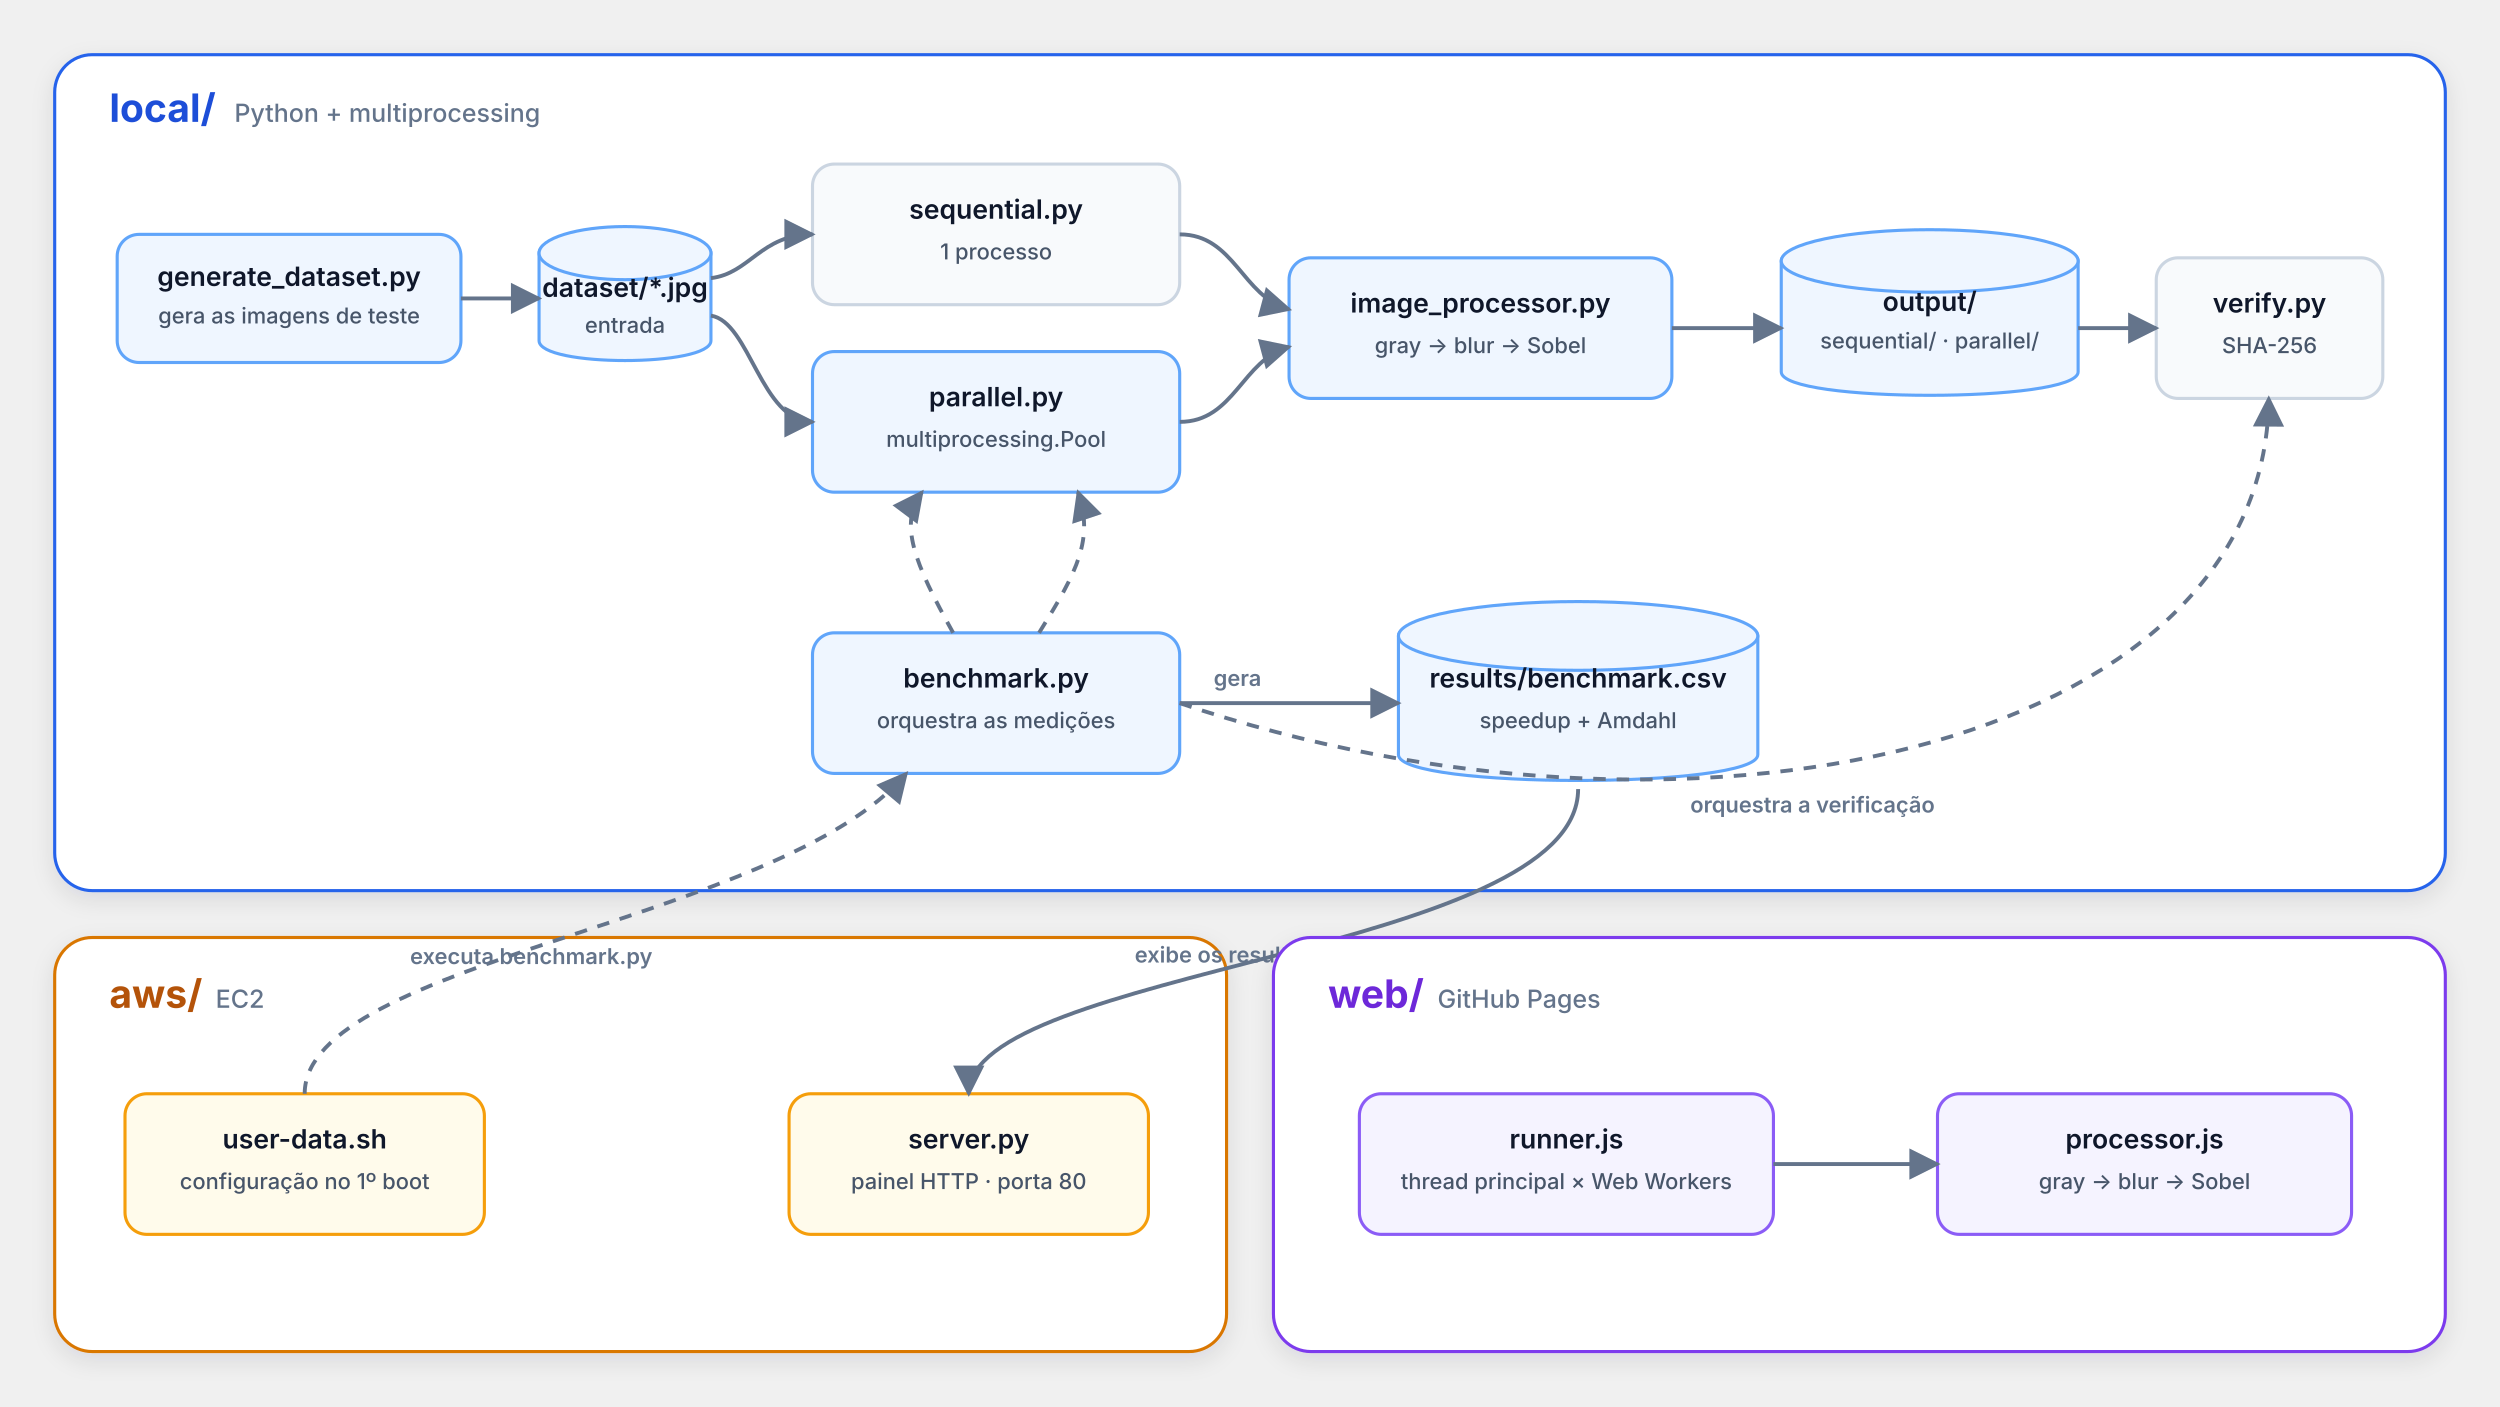
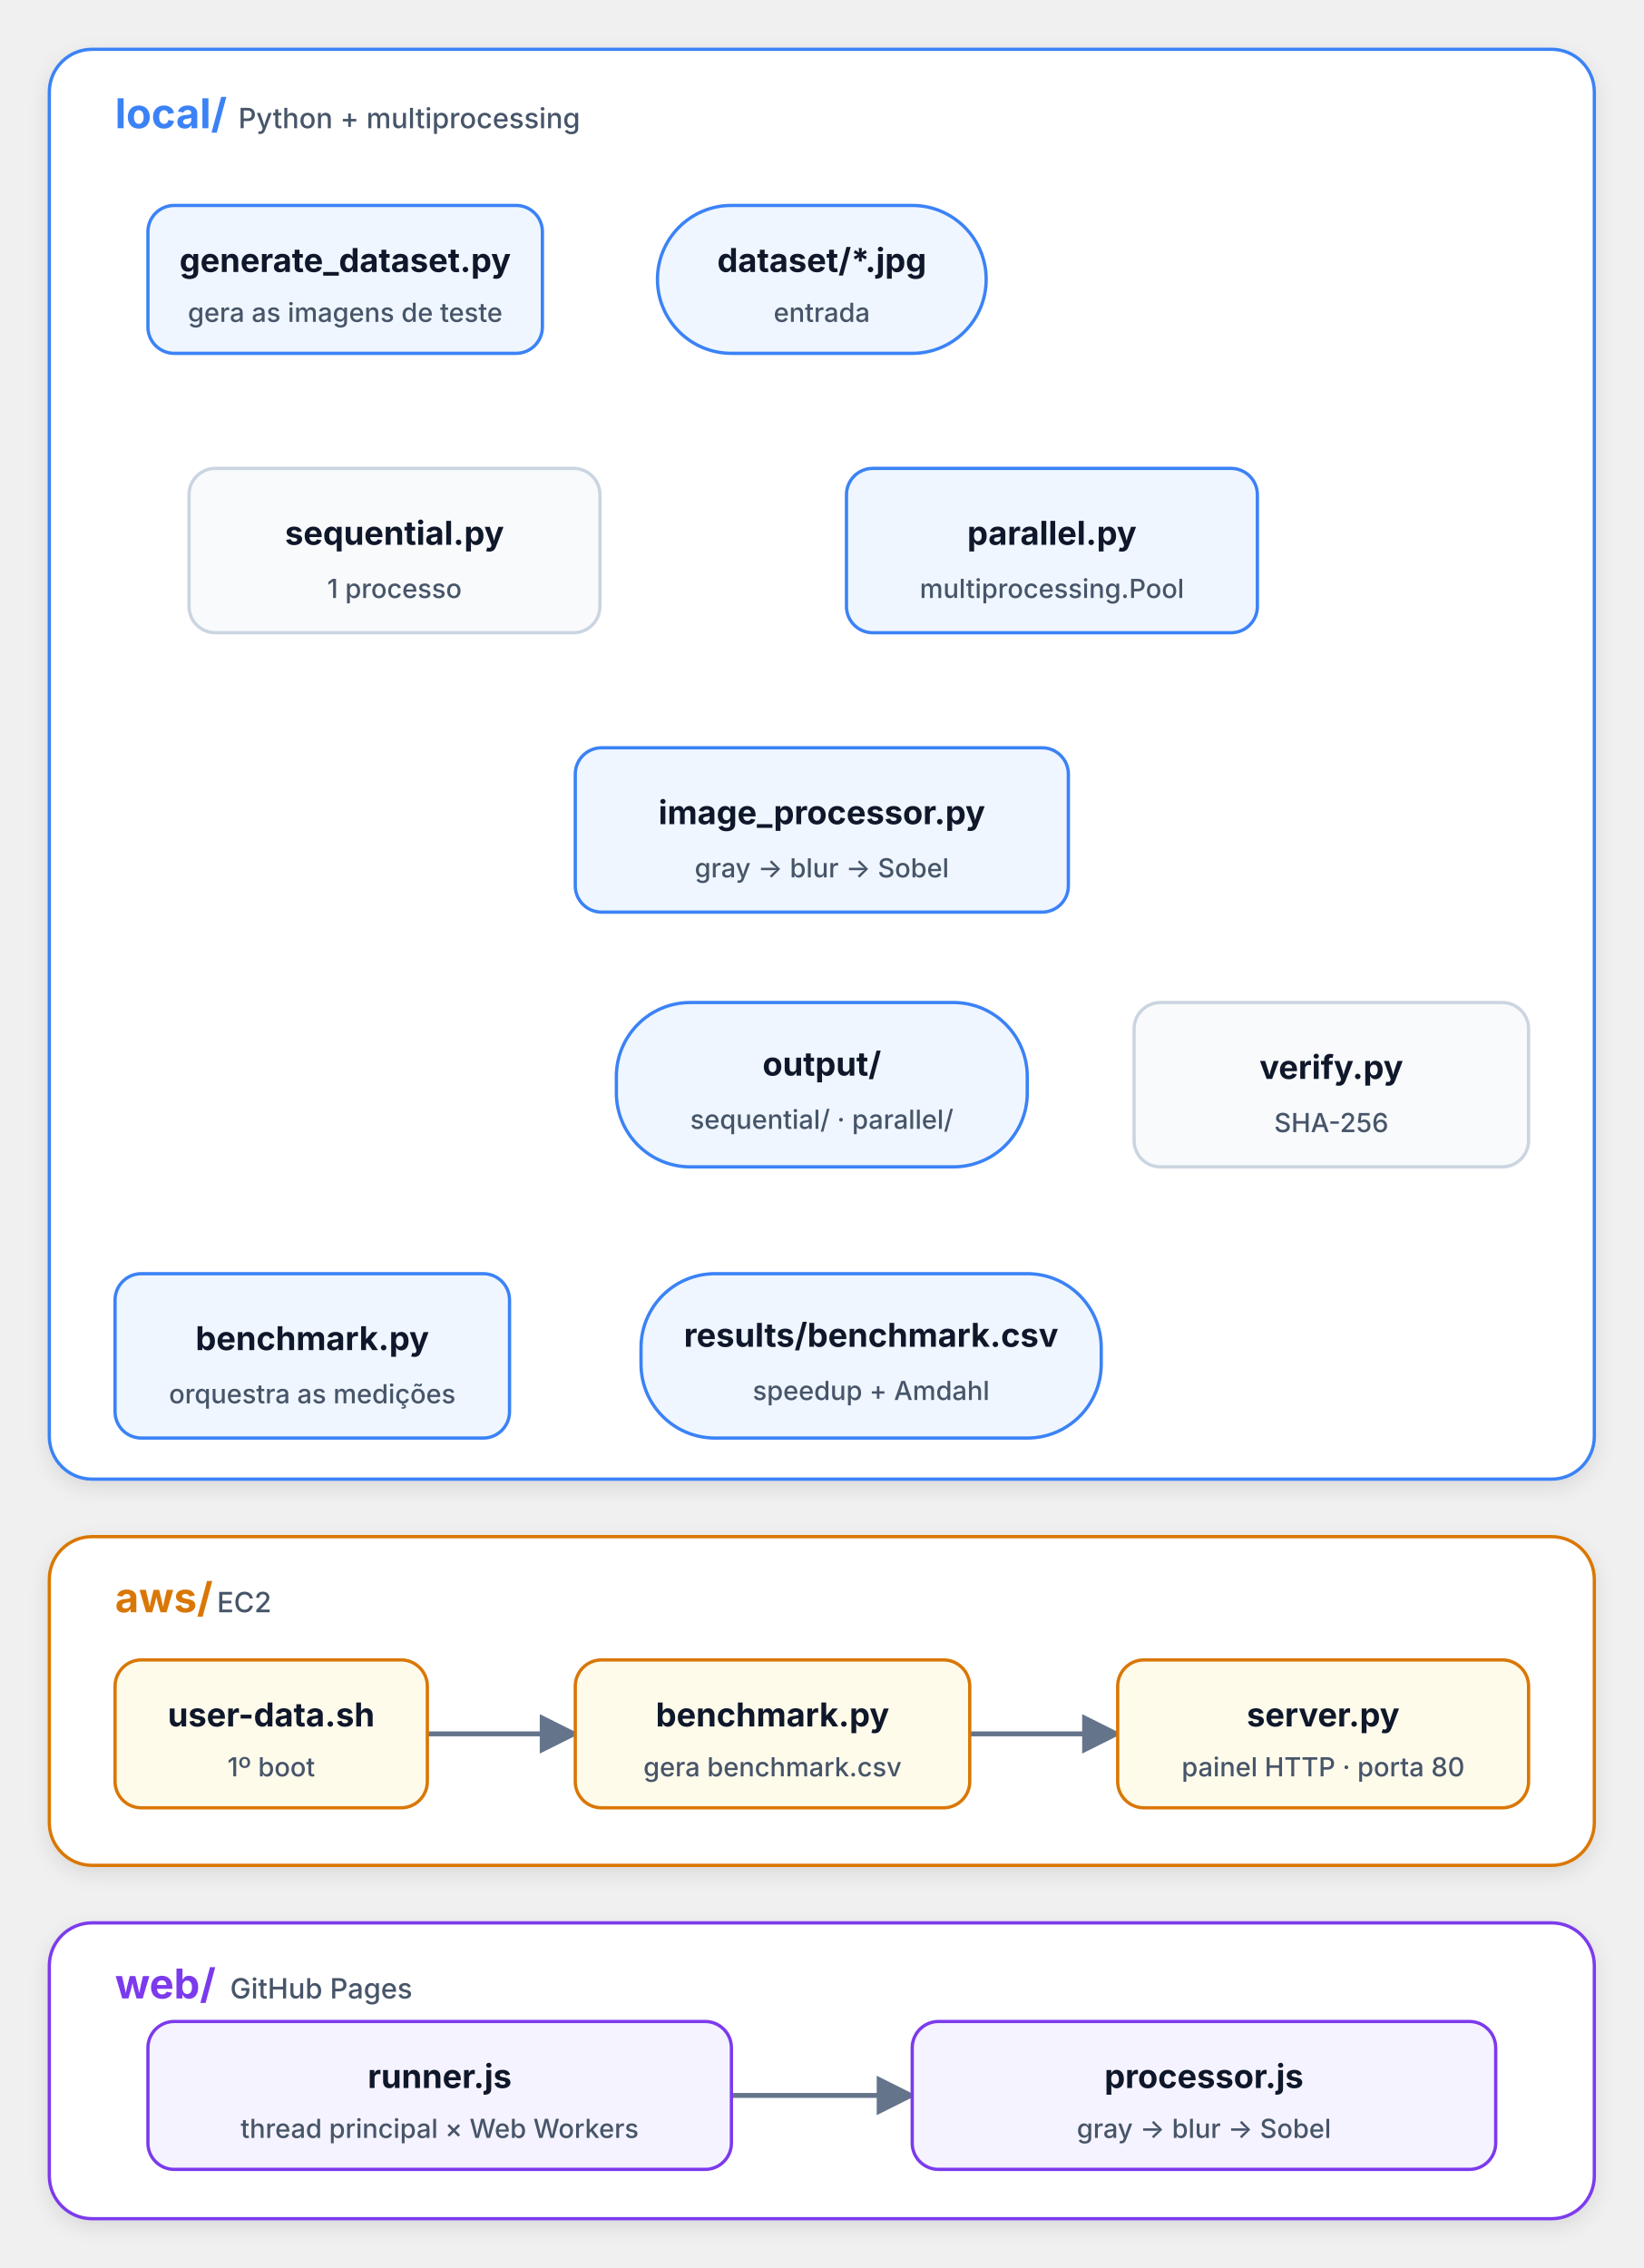
- <svg xmlns="http://www.w3.org/2000/svg" width="1600" height="900" viewBox="0 0 1600 900" role="img" aria-labelledby="title desc">
+ <svg xmlns="http://www.w3.org/2000/svg" width="1000" height="1380" viewBox="0 0 1000 1380" role="img" aria-labelledby="title desc">
  <defs>
-     <filter id="shadow" x="-20%" y="-20%" width="140%" height="140%">
-       <feDropShadow dx="0" dy="5" stdDeviation="7" flood-color="#0f172a" flood-opacity="0.10" />
+     <filter id="shadow" x="-15%" y="-15%" width="130%" height="140%">
+       <feDropShadow dx="0" dy="4" stdDeviation="6" flood-color="#020617" flood-opacity=".10" />
    </filter>
-     <marker id="arrow" viewBox="0 0 10 10" refX="9" refY="5" markerWidth="8" markerHeight="8" orient="auto-start-reverse">
-       <path d="M 0 0 L 10 5 L 0 10 z" fill="#64748b" />
+     <marker id="arrow" viewBox="0 0 10 10" refX="9" refY="5" markerWidth="8" markerHeight="8" orient="auto">
+       <path d="M0 0L10 5L0 10Z" fill="#64748b" />
    </marker>
    <style>
-       :root { color-scheme: light dark; }
-       .section { fill: #ffffff; stroke-width: 2; filter: url(#shadow); }
-       .local-section { stroke: #2563eb; }
-       .aws-section { stroke: #d97706; }
-       .web-section { stroke: #7c3aed; }
-       .section-title { font: 700 25px Inter, Segoe UI, Arial, sans-serif; }
-       .section-subtitle { font: 500 16px Inter, Segoe UI, Arial, sans-serif; fill: #64748b; }
-       .node { fill: #f8fafc; stroke: #cbd5e1; stroke-width: 2; rx: 14; }
-       .node-blue, .database { fill: #eff6ff; stroke: #60a5fa; stroke-width: 2; }
-       .node-amber { fill: #fffbeb; stroke: #f59e0b; }
-       .node-violet { fill: #f5f3ff; stroke: #8b5cf6; }
-       .label { font: 600 17px Inter, Segoe UI, Arial, sans-serif; fill: #0f172a; text-anchor: middle; }
-       .detail { font: 500 14px Inter, Segoe UI, Arial, sans-serif; fill: #475569; text-anchor: middle; }
-       .edge { fill: none; stroke: #64748b; stroke-width: 2.5; marker-end: url(#arrow); }
-       #arrow path { fill: #64748b; }
-       .edge-dashed { stroke-dasharray: 8 7; }
-       .edge-label { font: 600 14px Inter, Segoe UI, Arial, sans-serif; fill: #64748b; text-anchor: middle; }
- 
-       @media (prefers-color-scheme: dark) {
-         .section { fill: #111827; }
-         .local-section { stroke: #60a5fa; }
-         .aws-section { stroke: #fbbf24; }
-         .web-section { stroke: #a78bfa; }
-         .section-subtitle, .detail { fill: #cbd5e1; }
-         .node { fill: #1e293b; stroke: #475569; }
-         .node-blue, .database { fill: #172554; stroke: #60a5fa; }
-         .node-amber { fill: #422006; stroke: #fbbf24; }
-         .node-violet { fill: #2e1065; stroke: #a78bfa; }
-         .label { fill: #f8fafc; }
-         .edge { stroke: #94a3b8; }
-         #arrow path { fill: #94a3b8; }
-         .edge-label { fill: #cbd5e1; }
-       }
+       .section{fill:#ffffff;stroke-width:2;filter:url(#shadow)}
+       .local{stroke:#3b82f6}.aws{stroke:#d97706}.web{stroke:#7c3aed}
+       .node{fill:#f8fafc;stroke:#cbd5e1;stroke-width:2}.blue{fill:#eff6ff;stroke:#3b82f6}.amber{fill:#fffbeb;stroke:#d97706}.violet{fill:#f5f3ff;stroke:#7c3aed}
+       .title{font:700 25px Inter,Segoe UI,Arial,sans-serif}.subtitle{font:500 17px Inter,Segoe UI,Arial,sans-serif;fill:#475569}
+       .label{font:700 20px Inter,Segoe UI,Arial,sans-serif;fill:#0f172a;text-anchor:middle;dominant-baseline:middle}
+       .detail{font:500 16px Inter,Segoe UI,Arial,sans-serif;fill:#475569;text-anchor:middle;dominant-baseline:middle}
+       .edge{fill:none;stroke:#64748b;stroke-width:3;marker-end:url(#arrow)}.dash{stroke-dasharray:9 8}
+       .edge-label{font:600 15px Inter,Segoe UI,Arial,sans-serif;fill:#475569;text-anchor:middle}
    </style>
  </defs>
-   <rect class="section local-section" x="35" y="35" width="1530" height="535" rx="24" />
-   <text class="section-title" x="70" y="78" fill="#1d4ed8">local/</text>
-   <text class="section-subtitle" x="150" y="78">Python + multiprocessing</text>
-   <rect class="node node-blue" x="75" y="150" width="220" height="82" />
-   <text class="label" x="185" y="183">generate_dataset.py</text>
-   <text class="detail" x="185" y="207">gera as imagens de teste</text>
-   <g>
-     <path class="database" d="M345 162 C345 145 455 145 455 162 L455 218 C455 235 345 235 345 218 Z" />
-     <ellipse class="database" cx="400" cy="162" rx="55" ry="17" />
-     <text class="label" x="400" y="190">dataset/*.jpg</text>
-     <text class="detail" x="400" y="213">entrada</text>
-   </g>
-   <rect class="node" x="520" y="105" width="235" height="90" />
-   <text class="label" x="637.5" y="140">sequential.py</text>
-   <text class="detail" x="637.5" y="166">1 processo</text>
-   <rect class="node node-blue" x="520" y="225" width="235" height="90" />
-   <text class="label" x="637.5" y="260">parallel.py</text>
-   <text class="detail" x="637.5" y="286">multiprocessing.Pool</text>
-   <rect class="node node-blue" x="825" y="165" width="245" height="90" />
-   <text class="label" x="947.5" y="200">image_processor.py</text>
-   <text class="detail" x="947.5" y="226">gray → blur → Sobel</text>
-   <g>
-     <path class="database" d="M1140 167 C1140 147 1330 147 1330 167 L1330 238 C1330 258 1140 258 1140 238 Z" />
-     <ellipse class="database" cx="1235" cy="167" rx="95" ry="20" />
-     <text class="label" x="1235" y="199">output/</text>
-     <text class="detail" x="1235" y="223">sequential/ · parallel/</text>
-   </g>
-   <rect class="node" x="1380" y="165" width="145" height="90" />
-   <text class="label" x="1452.5" y="200">verify.py</text>
-   <text class="detail" x="1452.5" y="226">SHA-256</text>
-   <rect class="node node-blue" x="520" y="405" width="235" height="90" />
-   <text class="label" x="637.5" y="440">benchmark.py</text>
-   <text class="detail" x="637.5" y="466">orquestra as medições</text>
-   <g>
-     <path class="database" d="M895 407 C895 385 1125 385 1125 407 L1125 483 C1125 505 895 505 895 483 Z" />
-     <ellipse class="database" cx="1010" cy="407" rx="115" ry="22" />
-     <text class="label" x="1010" y="440">results/benchmark.csv</text>
-     <text class="detail" x="1010" y="466">speedup + Amdahl</text>
-   </g>
-   <path class="edge" d="M295 191 H345" />
-   <path class="edge" d="M455 178 C480 175 487 150 520 150" />
-   <path class="edge" d="M455 202 C480 206 487 270 520 270" />
-   <path class="edge" d="M755 150 C790 150 795 190 825 198" />
-   <path class="edge" d="M755 270 C790 270 795 230 825 222" />
-   <path class="edge" d="M1070 210 H1140" />
-   <path class="edge" d="M1330 210 H1380" />
-   <path class="edge edge-dashed" d="M610 405 C585 360 575 335 590 315" />
-   <path class="edge edge-dashed" d="M665 405 C690 365 700 345 690 315" />
-   <path class="edge edge-dashed" d="M755 450 C1080 560 1450 480 1452 255" />
-   <path class="edge" d="M755 450 H895" />
-   <text class="edge-label" x="792" y="439">gera</text>
-   <text class="edge-label" x="1160" y="520">orquestra a verificação</text>
-   <rect class="section aws-section" x="35" y="600" width="750" height="265" rx="24" />
-   <text class="section-title" x="70" y="645" fill="#b45309">aws/</text>
-   <text class="section-subtitle" x="138" y="645">EC2</text>
-   <rect class="node node-amber" x="80" y="700" width="230" height="90" />
-   <text class="label" x="195" y="735">user-data.sh</text>
-   <text class="detail" x="195" y="761">configuração no 1º boot</text>
-   <rect class="node node-amber" x="505" y="700" width="230" height="90" />
-   <text class="label" x="620" y="735">server.py</text>
-   <text class="detail" x="620" y="761">painel HTTP · porta 80</text>
-   <path class="edge edge-dashed" d="M195 700 C195 615 500 590 580 495" />
-   <text class="edge-label" x="340" y="617">executa benchmark.py</text>
-   <path class="edge" d="M1010 505 C1010 610 620 620 620 700" />
-   <text class="edge-label" x="792" y="616">exibe os resultados</text>
-   <rect class="section web-section" x="815" y="600" width="750" height="265" rx="24" />
-   <text class="section-title" x="850" y="645" fill="#6d28d9">web/</text>
-   <text class="section-subtitle" x="920" y="645">GitHub Pages</text>
-   <rect class="node node-violet" x="870" y="700" width="265" height="90" />
-   <text class="label" x="1002.5" y="735">runner.js</text>
-   <text class="detail" x="1002.5" y="761">thread principal × Web Workers</text>
-   <rect class="node node-violet" x="1240" y="700" width="265" height="90" />
-   <text class="label" x="1372.5" y="735">processor.js</text>
-   <text class="detail" x="1372.5" y="761">gray → blur → Sobel</text>
-   <path class="edge" d="M1135 745 H1240" />
+   <path class="edge" d="M330 170H400" />
+   <path class="edge" d="M500 215V245H240V285" />
+   <path class="edge" d="M500 215V245H640V285" />
+   <path class="edge" d="M240 385V420H500V455" />
+   <path class="edge" d="M640 385V420H500V455" />
+   <path class="edge" d="M500 555V610" />
+   <path class="edge" d="M625 660H690" />
+   <path class="edge dash" d="M190 775V420H240V385" />
+   <path class="edge dash" d="M310 775V740H720V385H640" />
+   <path class="edge dash" d="M310 825H390" />
+   <path class="edge dash" d="M310 855H810V710" />
+   <text class="edge-label" x="350" y="811">gera</text>
+   <text class="edge-label" x="778" y="846">orquestra a verificação</text>
+   <rect class="section local" x="30" y="30" width="940" height="870" rx="26" />
+   <text class="title" x="70" y="78" fill="#3b82f6">local/</text>
+   <text class="subtitle" x="145" y="78">Python + multiprocessing</text>
+   <rect class="node blue" x="90" y="125" width="240" height="90" rx="16" />
+   <text class="label" x="210" y="158">generate_dataset.py</text>
+   <text class="detail" x="210" y="190">gera as imagens de teste</text>
+   <rect class="node blue" x="400" y="125" width="200" height="90" rx="45" />
+   <text class="label" x="500" y="158">dataset/*.jpg</text>
+   <text class="detail" x="500" y="190">entrada</text>
+   <rect class="node" x="115" y="285" width="250" height="100" rx="16" />
+   <text class="label" x="240" y="324">sequential.py</text>
+   <text class="detail" x="240" y="358">1 processo</text>
+   <rect class="node blue" x="515" y="285" width="250" height="100" rx="16" />
+   <text class="label" x="640" y="324">parallel.py</text>
+   <text class="detail" x="640" y="358">multiprocessing.Pool</text>
+   <rect class="node blue" x="350" y="455" width="300" height="100" rx="16" />
+   <text class="label" x="500" y="494">image_processor.py</text>
+   <text class="detail" x="500" y="528">gray → blur → Sobel</text>
+   <rect class="node blue" x="375" y="610" width="250" height="100" rx="45" />
+   <text class="label" x="500" y="647">output/</text>
+   <text class="detail" x="500" y="681">sequential/ · parallel/</text>
+   <rect class="node" x="690" y="610" width="240" height="100" rx="16" />
+   <text class="label" x="810" y="649">verify.py</text>
+   <text class="detail" x="810" y="683">SHA-256</text>
+   <rect class="node blue" x="70" y="775" width="240" height="100" rx="16" />
+   <text class="label" x="190" y="814">benchmark.py</text>
+   <text class="detail" x="190" y="848">orquestra as medições</text>
+   <rect class="node blue" x="390" y="775" width="280" height="100" rx="45" />
+   <text class="label" x="530" y="812">results/benchmark.csv</text>
+   <text class="detail" x="530" y="846">speedup + Amdahl</text>
+   <rect class="section aws" x="30" y="935" width="940" height="200" rx="26" />
+   <text class="title" x="70" y="981" fill="#d97706">aws/</text>
+   <text class="subtitle" x="132" y="981">EC2</text>
+   <path class="edge" d="M260 1055H350" />
+   <path class="edge" d="M590 1055H680" />
+   <rect class="node amber" x="70" y="1010" width="190" height="90" rx="16" />
+   <text class="label" x="165" y="1043">user-data.sh</text>
+   <text class="detail" x="165" y="1075">1º boot</text>
+   <rect class="node amber" x="350" y="1010" width="240" height="90" rx="16" />
+   <text class="label" x="470" y="1043">benchmark.py</text>
+   <text class="detail" x="470" y="1075">gera benchmark.csv</text>
+   <rect class="node amber" x="680" y="1010" width="250" height="90" rx="16" />
+   <text class="label" x="805" y="1043">server.py</text>
+   <text class="detail" x="805" y="1075">painel HTTP · porta 80</text>
+   <rect class="section web" x="30" y="1170" width="940" height="180" rx="26" />
+   <text class="title" x="70" y="1216" fill="#7c3aed">web/</text>
+   <text class="subtitle" x="140" y="1216">GitHub Pages</text>
+   <path class="edge" d="M445 1275H555" />
+   <rect class="node violet" x="90" y="1230" width="355" height="90" rx="16" />
+   <text class="label" x="267.5" y="1263">runner.js</text>
+   <text class="detail" x="267.5" y="1295">thread principal × Web Workers</text>
+   <rect class="node violet" x="555" y="1230" width="355" height="90" rx="16" />
+   <text class="label" x="732.5" y="1263">processor.js</text>
+   <text class="detail" x="732.5" y="1295">gray → blur → Sobel</text>
</svg>
